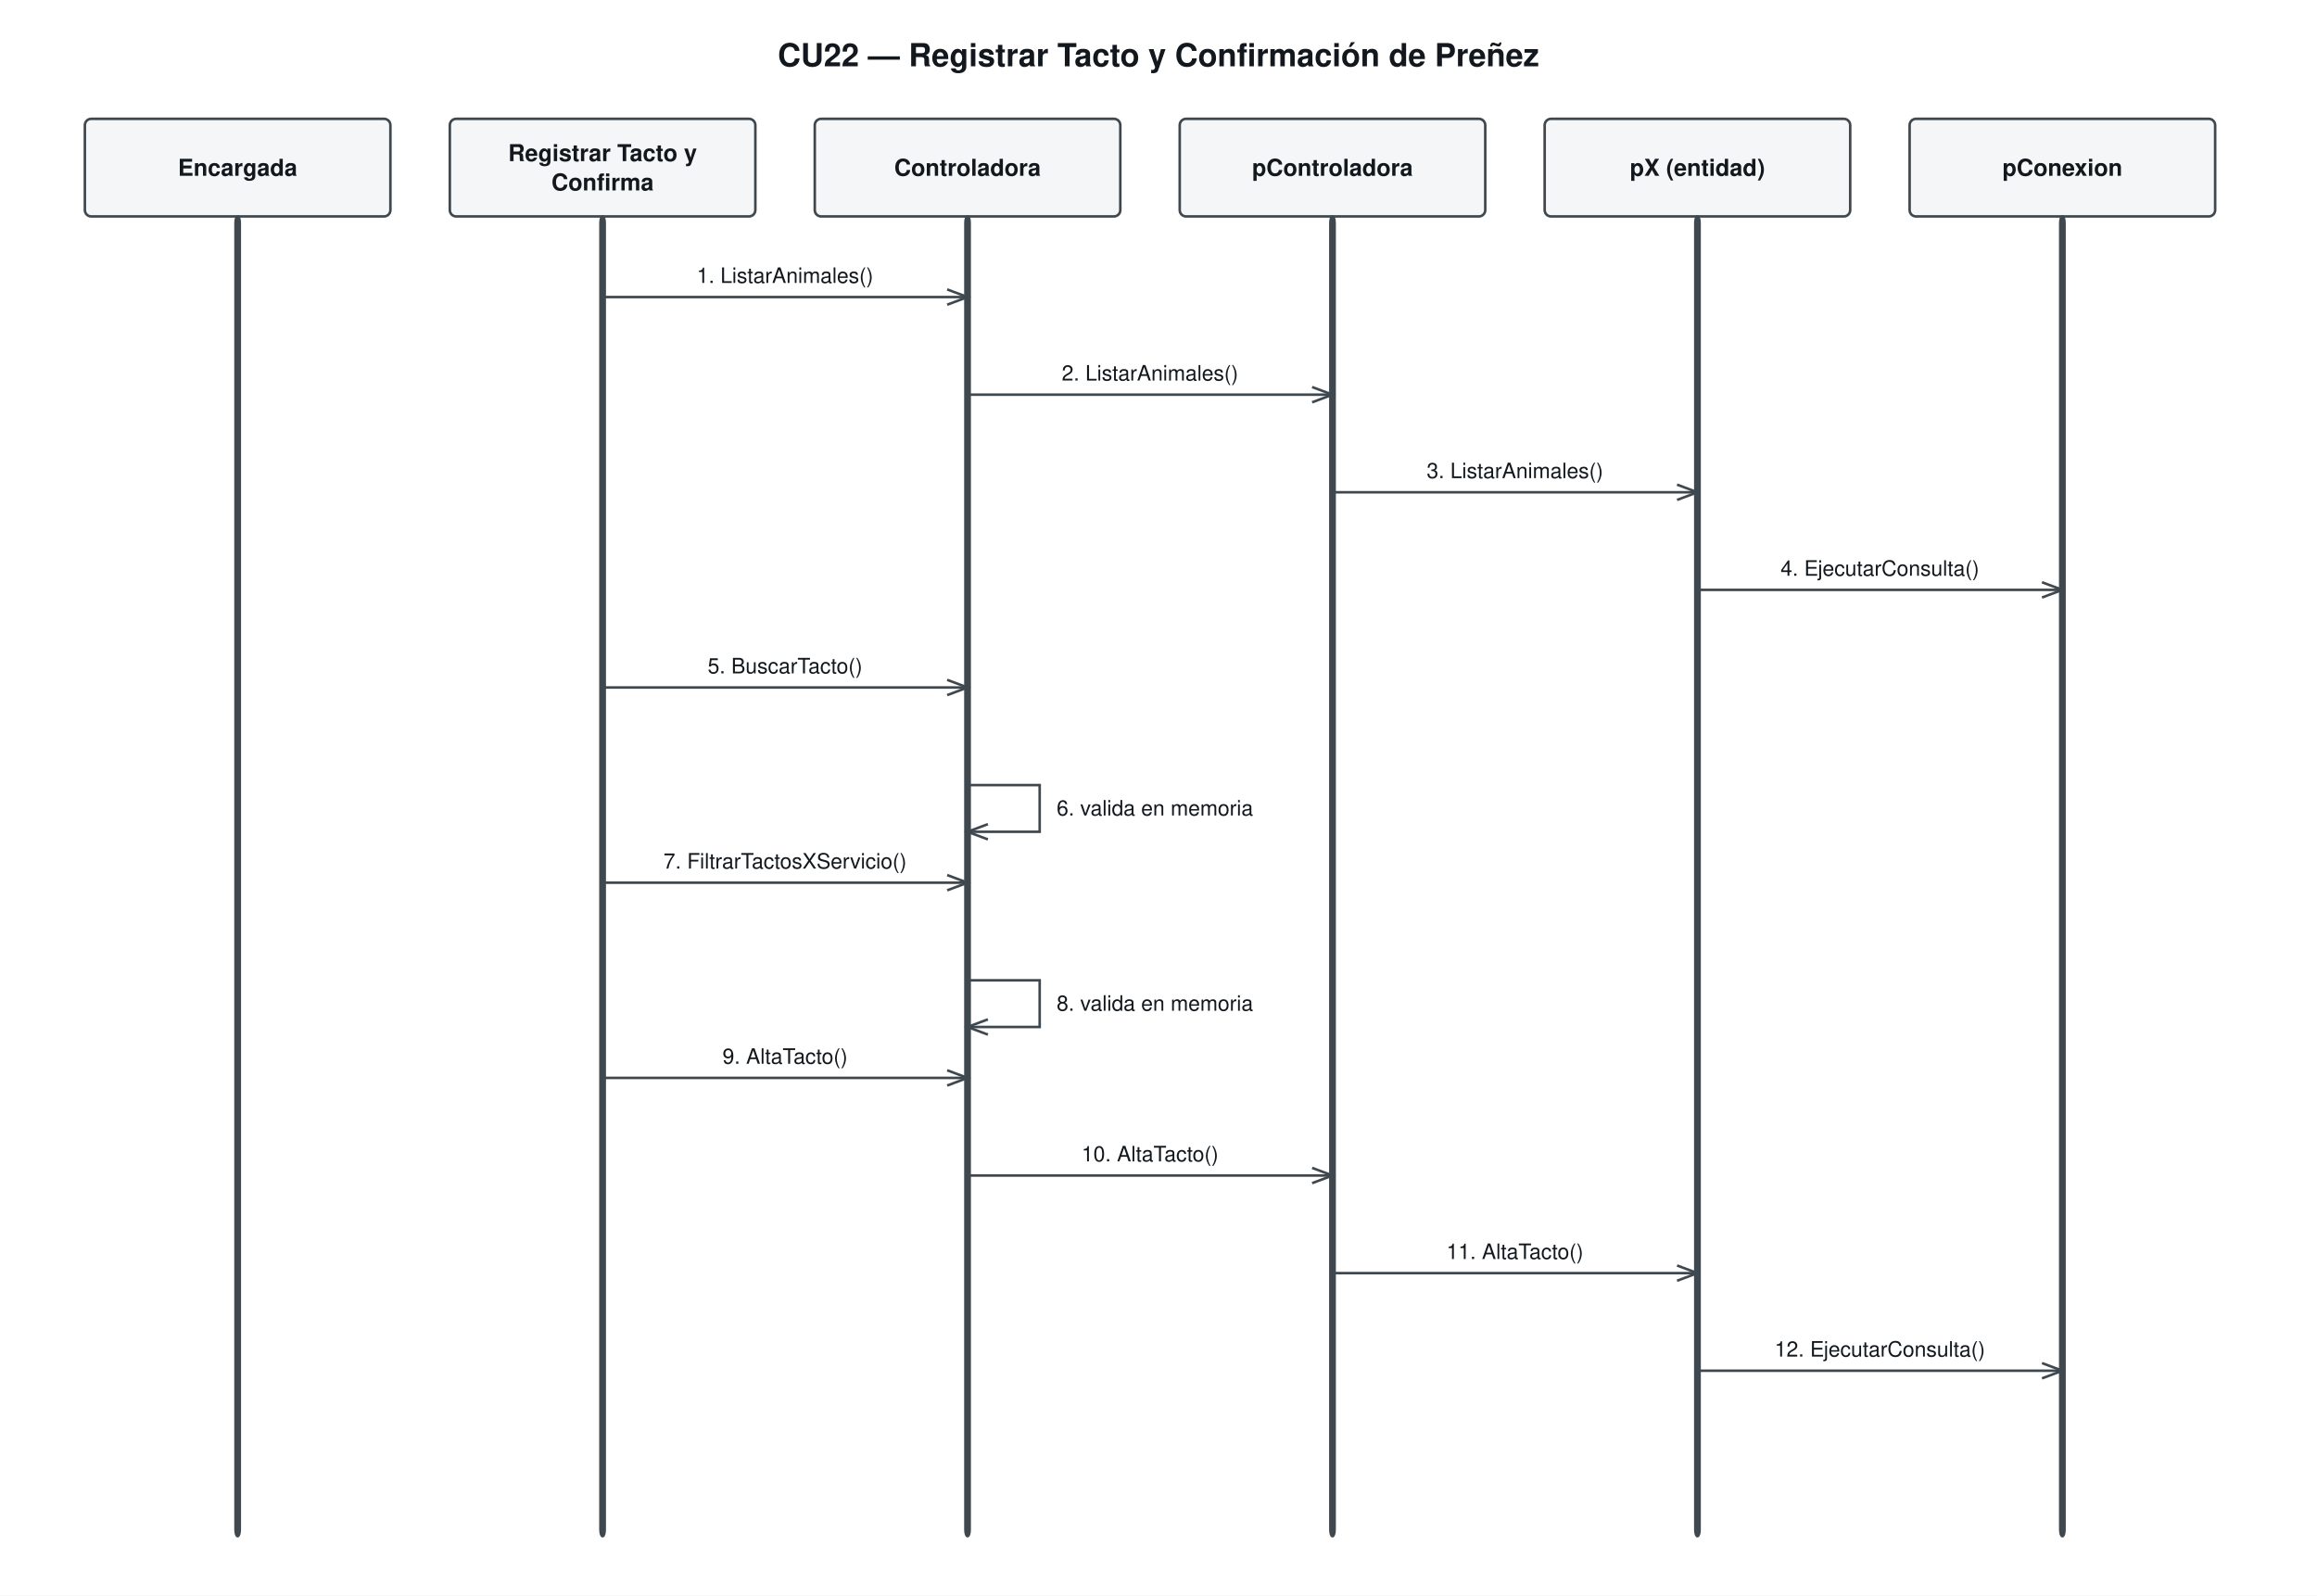
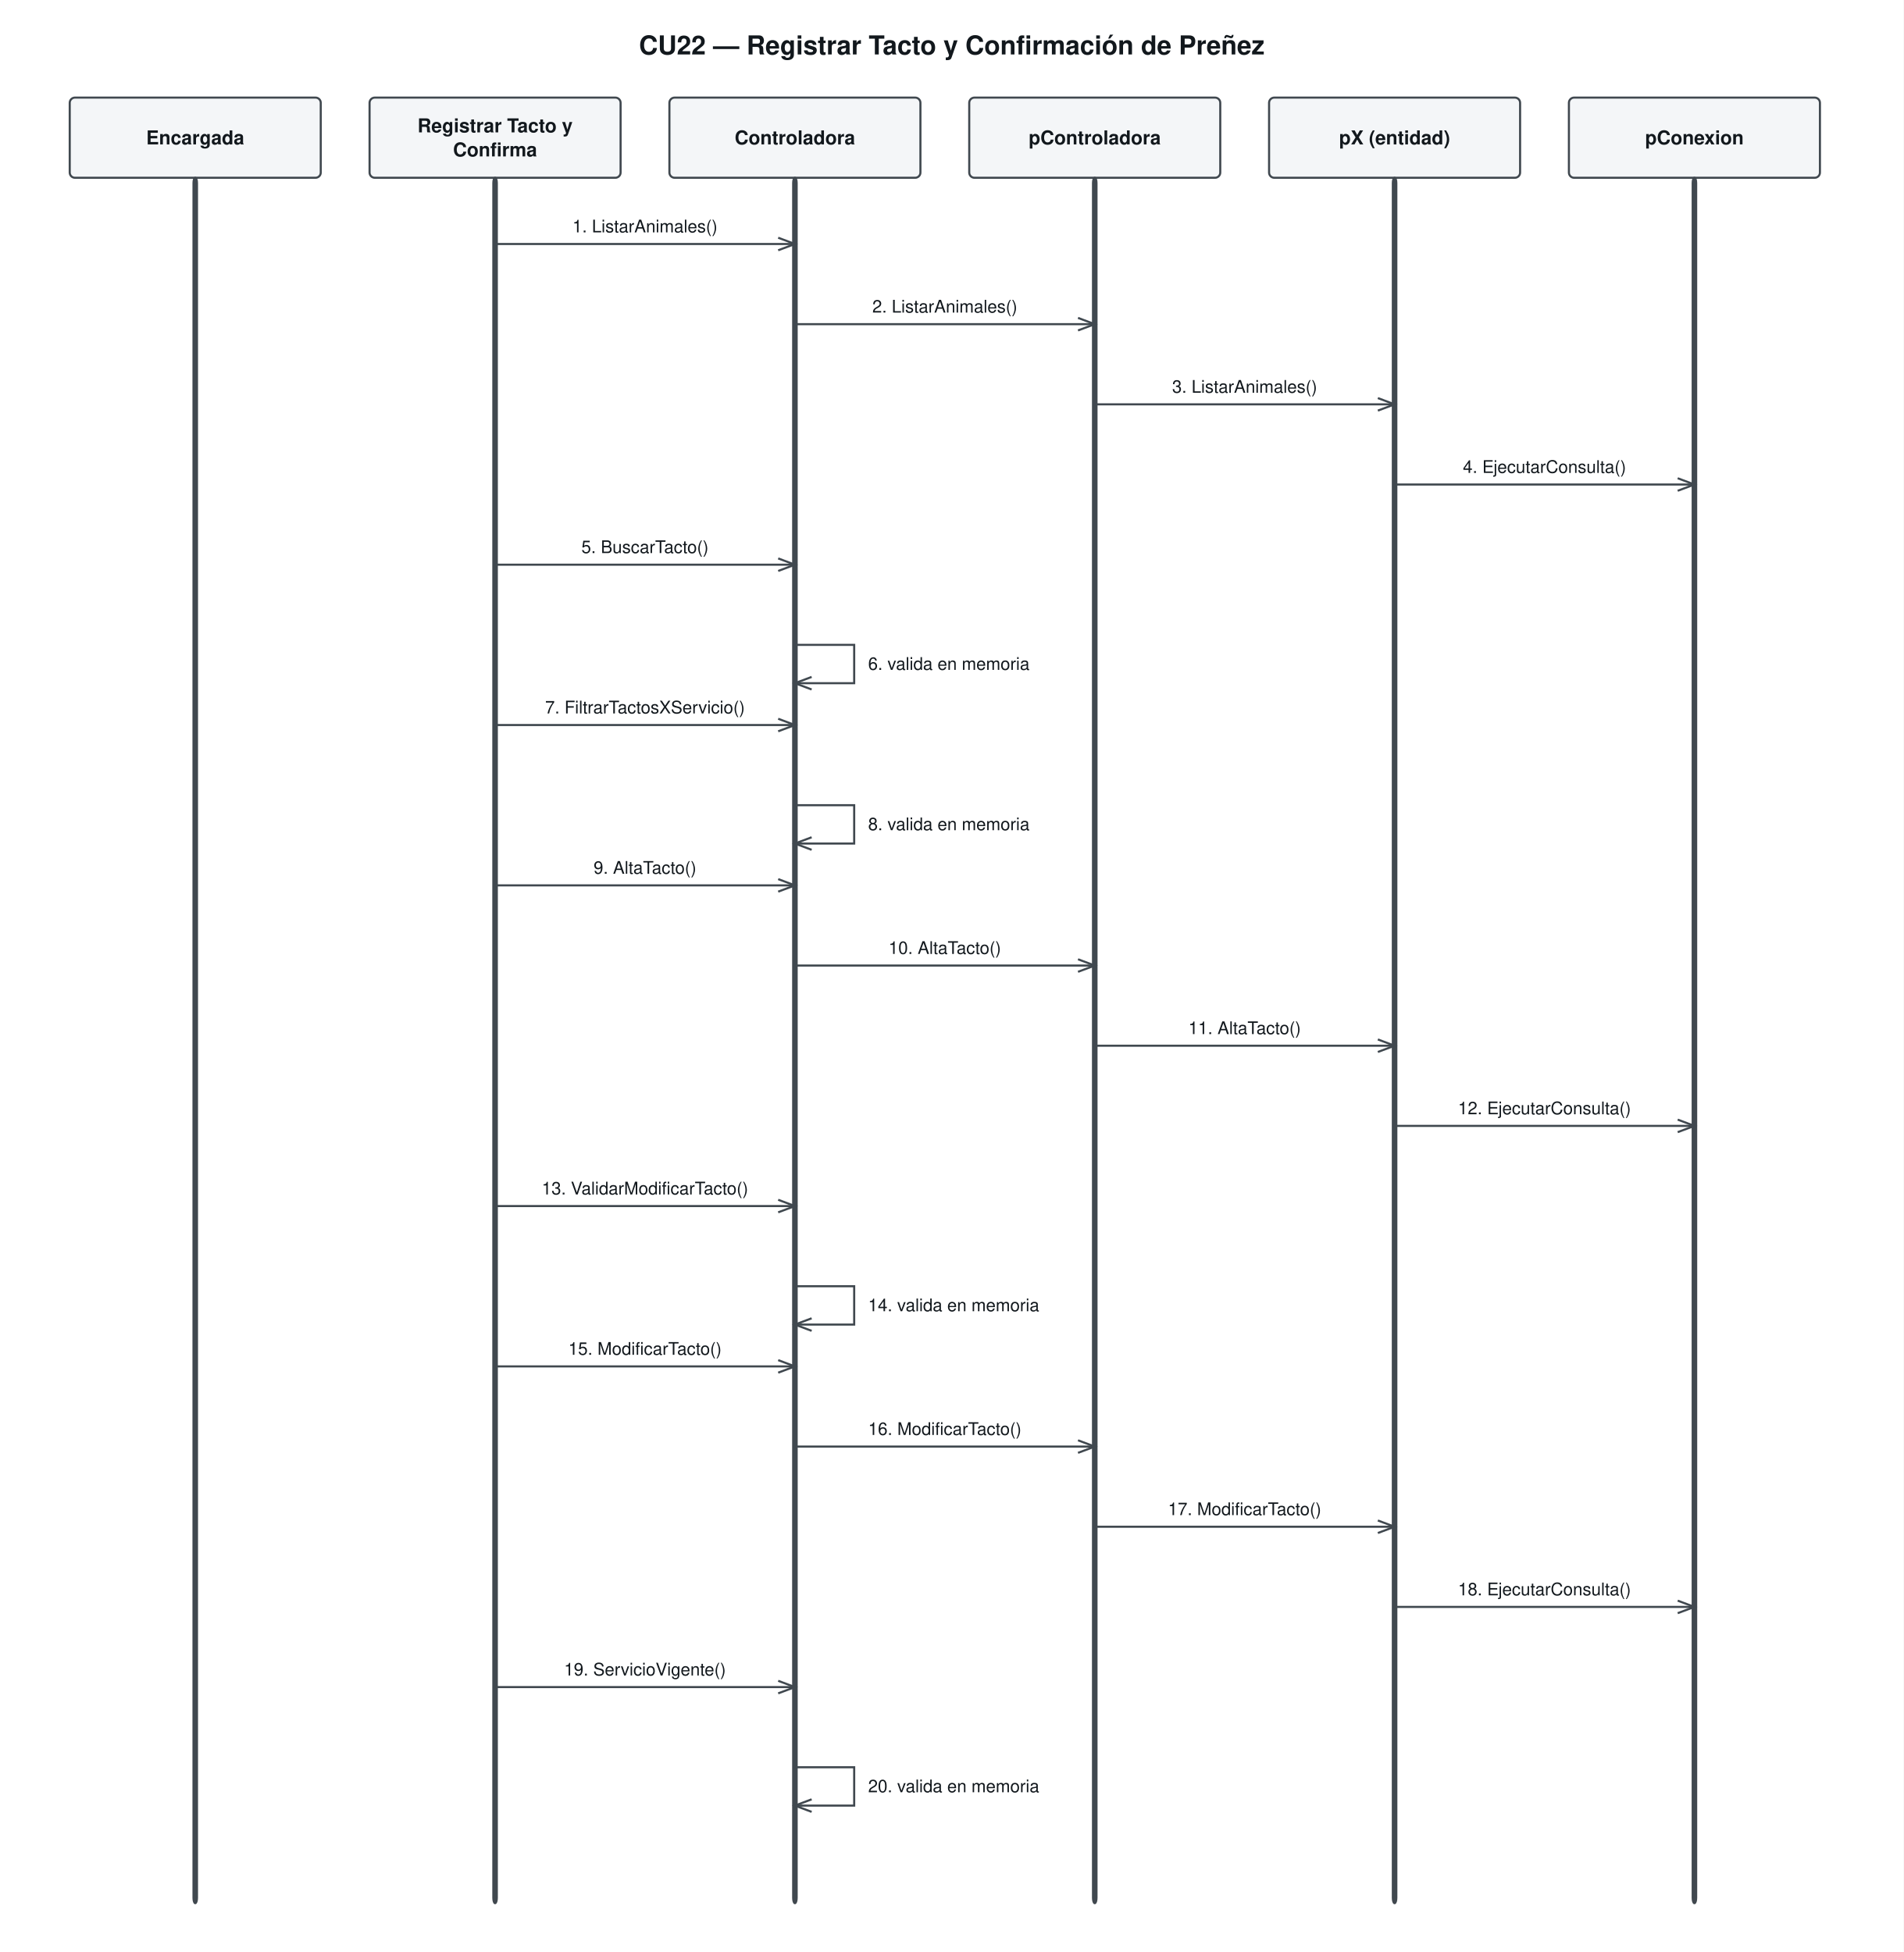
- <svg xmlns="http://www.w3.org/2000/svg" width="1092" height="752" viewBox="0 0 1092 752">
+ <svg xmlns="http://www.w3.org/2000/svg" width="1092" height="1120" viewBox="0 0 1092 1120">
  <rect width="100%" height="100%" fill="#ffffff" />
  <text x="546.0" y="26.0" font-family="Helvetica, Arial, sans-serif" font-size="15" font-weight="600" fill="#12181d" text-anchor="middle" dominant-baseline="middle">CU22 — Registrar Tacto y Confirmación de Preñez</text>
  <rect x="40.0" y="56.0" width="144.0" height="46.0" rx="3" fill="#f4f6f8" stroke="#40484f" stroke-width="1.2" />
  <text x="112.0" y="79.0" font-family="Helvetica, Arial, sans-serif" font-size="11" font-weight="600" fill="#12181d" text-anchor="middle" dominant-baseline="middle">Encargada</text>
-   <rect x="111.0" y="102.0" width="2.0" height="622.0" rx="3" fill="#40484f" stroke="#40484f" stroke-width="1.2" />
+   <rect x="111.0" y="102.0" width="2.0" height="990.0" rx="3" fill="#40484f" stroke="#40484f" stroke-width="1.2" />
  <rect x="212.0" y="56.0" width="144.0" height="46.0" rx="3" fill="#f4f6f8" stroke="#40484f" stroke-width="1.2" />
  <text x="284.0" y="72.1" font-family="Helvetica, Arial, sans-serif" font-size="11" font-weight="600" fill="#12181d" text-anchor="middle" dominant-baseline="middle">Registrar Tacto y</text>
  <text x="284.0" y="85.9" font-family="Helvetica, Arial, sans-serif" font-size="11" font-weight="600" fill="#12181d" text-anchor="middle" dominant-baseline="middle">Confirma</text>
-   <rect x="283.0" y="102.0" width="2.0" height="622.0" rx="3" fill="#40484f" stroke="#40484f" stroke-width="1.2" />
+   <rect x="283.0" y="102.0" width="2.0" height="990.0" rx="3" fill="#40484f" stroke="#40484f" stroke-width="1.2" />
  <rect x="384.0" y="56.0" width="144.0" height="46.0" rx="3" fill="#f4f6f8" stroke="#40484f" stroke-width="1.2" />
  <text x="456.0" y="79.0" font-family="Helvetica, Arial, sans-serif" font-size="11" font-weight="600" fill="#12181d" text-anchor="middle" dominant-baseline="middle">Controladora</text>
-   <rect x="455.0" y="102.0" width="2.0" height="622.0" rx="3" fill="#40484f" stroke="#40484f" stroke-width="1.2" />
+   <rect x="455.0" y="102.0" width="2.0" height="990.0" rx="3" fill="#40484f" stroke="#40484f" stroke-width="1.2" />
  <rect x="556.0" y="56.0" width="144.0" height="46.0" rx="3" fill="#f4f6f8" stroke="#40484f" stroke-width="1.2" />
  <text x="628.0" y="79.0" font-family="Helvetica, Arial, sans-serif" font-size="11" font-weight="600" fill="#12181d" text-anchor="middle" dominant-baseline="middle">pControladora</text>
-   <rect x="627.0" y="102.0" width="2.0" height="622.0" rx="3" fill="#40484f" stroke="#40484f" stroke-width="1.2" />
+   <rect x="627.0" y="102.0" width="2.0" height="990.0" rx="3" fill="#40484f" stroke="#40484f" stroke-width="1.2" />
  <rect x="728.0" y="56.0" width="144.0" height="46.0" rx="3" fill="#f4f6f8" stroke="#40484f" stroke-width="1.2" />
  <text x="800.0" y="79.0" font-family="Helvetica, Arial, sans-serif" font-size="11" font-weight="600" fill="#12181d" text-anchor="middle" dominant-baseline="middle">pX (entidad)</text>
-   <rect x="799.0" y="102.0" width="2.0" height="622.0" rx="3" fill="#40484f" stroke="#40484f" stroke-width="1.2" />
+   <rect x="799.0" y="102.0" width="2.0" height="990.0" rx="3" fill="#40484f" stroke="#40484f" stroke-width="1.2" />
  <rect x="900.0" y="56.0" width="144.0" height="46.0" rx="3" fill="#f4f6f8" stroke="#40484f" stroke-width="1.2" />
  <text x="972.0" y="79.0" font-family="Helvetica, Arial, sans-serif" font-size="11" font-weight="600" fill="#12181d" text-anchor="middle" dominant-baseline="middle">pConexion</text>
-   <rect x="971.0" y="102.0" width="2.0" height="622.0" rx="3" fill="#40484f" stroke="#40484f" stroke-width="1.2" />
+   <rect x="971.0" y="102.0" width="2.0" height="990.0" rx="3" fill="#40484f" stroke="#40484f" stroke-width="1.2" />
  <line x1="284.0" y1="140.0" x2="456.0" y2="140.0" stroke="#40484f" stroke-width="1.2" />
  <path d="M 446.4 143.6 L 456.0 140.0 L 446.4 136.4" fill="none" stroke="#40484f" stroke-width="1.2" />
  <text x="370.0" y="130.0" font-family="Helvetica, Arial, sans-serif" font-size="10" fill="#12181d" text-anchor="middle" dominant-baseline="middle">1. ListarAnimales()</text>
  <line x1="456.0" y1="186.0" x2="628.0" y2="186.0" stroke="#40484f" stroke-width="1.2" />
  <path d="M 618.4 189.6 L 628.0 186.0 L 618.4 182.4" fill="none" stroke="#40484f" stroke-width="1.2" />
  <text x="542.0" y="176.0" font-family="Helvetica, Arial, sans-serif" font-size="10" fill="#12181d" text-anchor="middle" dominant-baseline="middle">2. ListarAnimales()</text>
  <line x1="628.0" y1="232.0" x2="800.0" y2="232.0" stroke="#40484f" stroke-width="1.2" />
  <path d="M 790.4 235.6 L 800.0 232.0 L 790.4 228.4" fill="none" stroke="#40484f" stroke-width="1.2" />
  <text x="714.0" y="222.0" font-family="Helvetica, Arial, sans-serif" font-size="10" fill="#12181d" text-anchor="middle" dominant-baseline="middle">3. ListarAnimales()</text>
  <line x1="800.0" y1="278.0" x2="972.0" y2="278.0" stroke="#40484f" stroke-width="1.2" />
  <path d="M 962.4 281.6 L 972.0 278.0 L 962.4 274.4" fill="none" stroke="#40484f" stroke-width="1.2" />
  <text x="886.0" y="268.0" font-family="Helvetica, Arial, sans-serif" font-size="10" fill="#12181d" text-anchor="middle" dominant-baseline="middle">4. EjecutarConsulta()</text>
  <line x1="284.0" y1="324.0" x2="456.0" y2="324.0" stroke="#40484f" stroke-width="1.2" />
  <path d="M 446.4 327.6 L 456.0 324.0 L 446.4 320.4" fill="none" stroke="#40484f" stroke-width="1.2" />
  <text x="370.0" y="314.0" font-family="Helvetica, Arial, sans-serif" font-size="10" fill="#12181d" text-anchor="middle" dominant-baseline="middle">5. BuscarTacto()</text>
  <path d="M 456.0 370.0 h 34 v 22 h -34" fill="none" stroke="#40484f" stroke-width="1.2" />
  <path d="M 465.6 388.4 L 456.0 392.0 L 465.6 395.6" fill="none" stroke="#40484f" stroke-width="1.2" />
  <text x="498.0" y="381.0" font-family="Helvetica, Arial, sans-serif" font-size="10" fill="#12181d" text-anchor="start" dominant-baseline="middle">6. valida en memoria</text>
  <line x1="284.0" y1="416.0" x2="456.0" y2="416.0" stroke="#40484f" stroke-width="1.2" />
  <path d="M 446.4 419.6 L 456.0 416.0 L 446.4 412.4" fill="none" stroke="#40484f" stroke-width="1.2" />
  <text x="370.0" y="406.0" font-family="Helvetica, Arial, sans-serif" font-size="10" fill="#12181d" text-anchor="middle" dominant-baseline="middle">7. FiltrarTactosXServicio()</text>
  <path d="M 456.0 462.0 h 34 v 22 h -34" fill="none" stroke="#40484f" stroke-width="1.2" />
  <path d="M 465.6 480.4 L 456.0 484.0 L 465.6 487.6" fill="none" stroke="#40484f" stroke-width="1.2" />
  <text x="498.0" y="473.0" font-family="Helvetica, Arial, sans-serif" font-size="10" fill="#12181d" text-anchor="start" dominant-baseline="middle">8. valida en memoria</text>
  <line x1="284.0" y1="508.0" x2="456.0" y2="508.0" stroke="#40484f" stroke-width="1.2" />
  <path d="M 446.4 511.6 L 456.0 508.0 L 446.4 504.4" fill="none" stroke="#40484f" stroke-width="1.2" />
  <text x="370.0" y="498.0" font-family="Helvetica, Arial, sans-serif" font-size="10" fill="#12181d" text-anchor="middle" dominant-baseline="middle">9. AltaTacto()</text>
  <line x1="456.0" y1="554.0" x2="628.0" y2="554.0" stroke="#40484f" stroke-width="1.2" />
  <path d="M 618.4 557.6 L 628.0 554.0 L 618.4 550.4" fill="none" stroke="#40484f" stroke-width="1.2" />
  <text x="542.0" y="544.0" font-family="Helvetica, Arial, sans-serif" font-size="10" fill="#12181d" text-anchor="middle" dominant-baseline="middle">10. AltaTacto()</text>
  <line x1="628.0" y1="600.0" x2="800.0" y2="600.0" stroke="#40484f" stroke-width="1.2" />
  <path d="M 790.4 603.6 L 800.0 600.0 L 790.4 596.4" fill="none" stroke="#40484f" stroke-width="1.2" />
  <text x="714.0" y="590.0" font-family="Helvetica, Arial, sans-serif" font-size="10" fill="#12181d" text-anchor="middle" dominant-baseline="middle">11. AltaTacto()</text>
  <line x1="800.0" y1="646.0" x2="972.0" y2="646.0" stroke="#40484f" stroke-width="1.2" />
  <path d="M 962.4 649.6 L 972.0 646.0 L 962.4 642.4" fill="none" stroke="#40484f" stroke-width="1.2" />
  <text x="886.0" y="636.0" font-family="Helvetica, Arial, sans-serif" font-size="10" fill="#12181d" text-anchor="middle" dominant-baseline="middle">12. EjecutarConsulta()</text>
+   <line x1="284.0" y1="692.0" x2="456.0" y2="692.0" stroke="#40484f" stroke-width="1.2" />
+   <path d="M 446.4 695.6 L 456.0 692.0 L 446.4 688.4" fill="none" stroke="#40484f" stroke-width="1.2" />
+   <text x="370.0" y="682.0" font-family="Helvetica, Arial, sans-serif" font-size="10" fill="#12181d" text-anchor="middle" dominant-baseline="middle">13. ValidarModificarTacto()</text>
+   <path d="M 456.0 738.0 h 34 v 22 h -34" fill="none" stroke="#40484f" stroke-width="1.2" />
+   <path d="M 465.6 756.4 L 456.0 760.0 L 465.6 763.6" fill="none" stroke="#40484f" stroke-width="1.2" />
+   <text x="498.0" y="749.0" font-family="Helvetica, Arial, sans-serif" font-size="10" fill="#12181d" text-anchor="start" dominant-baseline="middle">14. valida en memoria</text>
+   <line x1="284.0" y1="784.0" x2="456.0" y2="784.0" stroke="#40484f" stroke-width="1.2" />
+   <path d="M 446.4 787.6 L 456.0 784.0 L 446.4 780.4" fill="none" stroke="#40484f" stroke-width="1.2" />
+   <text x="370.0" y="774.0" font-family="Helvetica, Arial, sans-serif" font-size="10" fill="#12181d" text-anchor="middle" dominant-baseline="middle">15. ModificarTacto()</text>
+   <line x1="456.0" y1="830.0" x2="628.0" y2="830.0" stroke="#40484f" stroke-width="1.2" />
+   <path d="M 618.4 833.6 L 628.0 830.0 L 618.4 826.4" fill="none" stroke="#40484f" stroke-width="1.2" />
+   <text x="542.0" y="820.0" font-family="Helvetica, Arial, sans-serif" font-size="10" fill="#12181d" text-anchor="middle" dominant-baseline="middle">16. ModificarTacto()</text>
+   <line x1="628.0" y1="876.0" x2="800.0" y2="876.0" stroke="#40484f" stroke-width="1.2" />
+   <path d="M 790.4 879.6 L 800.0 876.0 L 790.4 872.4" fill="none" stroke="#40484f" stroke-width="1.2" />
+   <text x="714.0" y="866.0" font-family="Helvetica, Arial, sans-serif" font-size="10" fill="#12181d" text-anchor="middle" dominant-baseline="middle">17. ModificarTacto()</text>
+   <line x1="800.0" y1="922.0" x2="972.0" y2="922.0" stroke="#40484f" stroke-width="1.2" />
+   <path d="M 962.4 925.6 L 972.0 922.0 L 962.4 918.4" fill="none" stroke="#40484f" stroke-width="1.2" />
+   <text x="886.0" y="912.0" font-family="Helvetica, Arial, sans-serif" font-size="10" fill="#12181d" text-anchor="middle" dominant-baseline="middle">18. EjecutarConsulta()</text>
+   <line x1="284.0" y1="968.0" x2="456.0" y2="968.0" stroke="#40484f" stroke-width="1.2" />
+   <path d="M 446.4 971.6 L 456.0 968.0 L 446.4 964.4" fill="none" stroke="#40484f" stroke-width="1.2" />
+   <text x="370.0" y="958.0" font-family="Helvetica, Arial, sans-serif" font-size="10" fill="#12181d" text-anchor="middle" dominant-baseline="middle">19. ServicioVigente()</text>
+   <path d="M 456.0 1014.0 h 34 v 22 h -34" fill="none" stroke="#40484f" stroke-width="1.2" />
+   <path d="M 465.6 1032.4 L 456.0 1036.0 L 465.6 1039.6" fill="none" stroke="#40484f" stroke-width="1.2" />
+   <text x="498.0" y="1025.0" font-family="Helvetica, Arial, sans-serif" font-size="10" fill="#12181d" text-anchor="start" dominant-baseline="middle">20. valida en memoria</text>
</svg>
